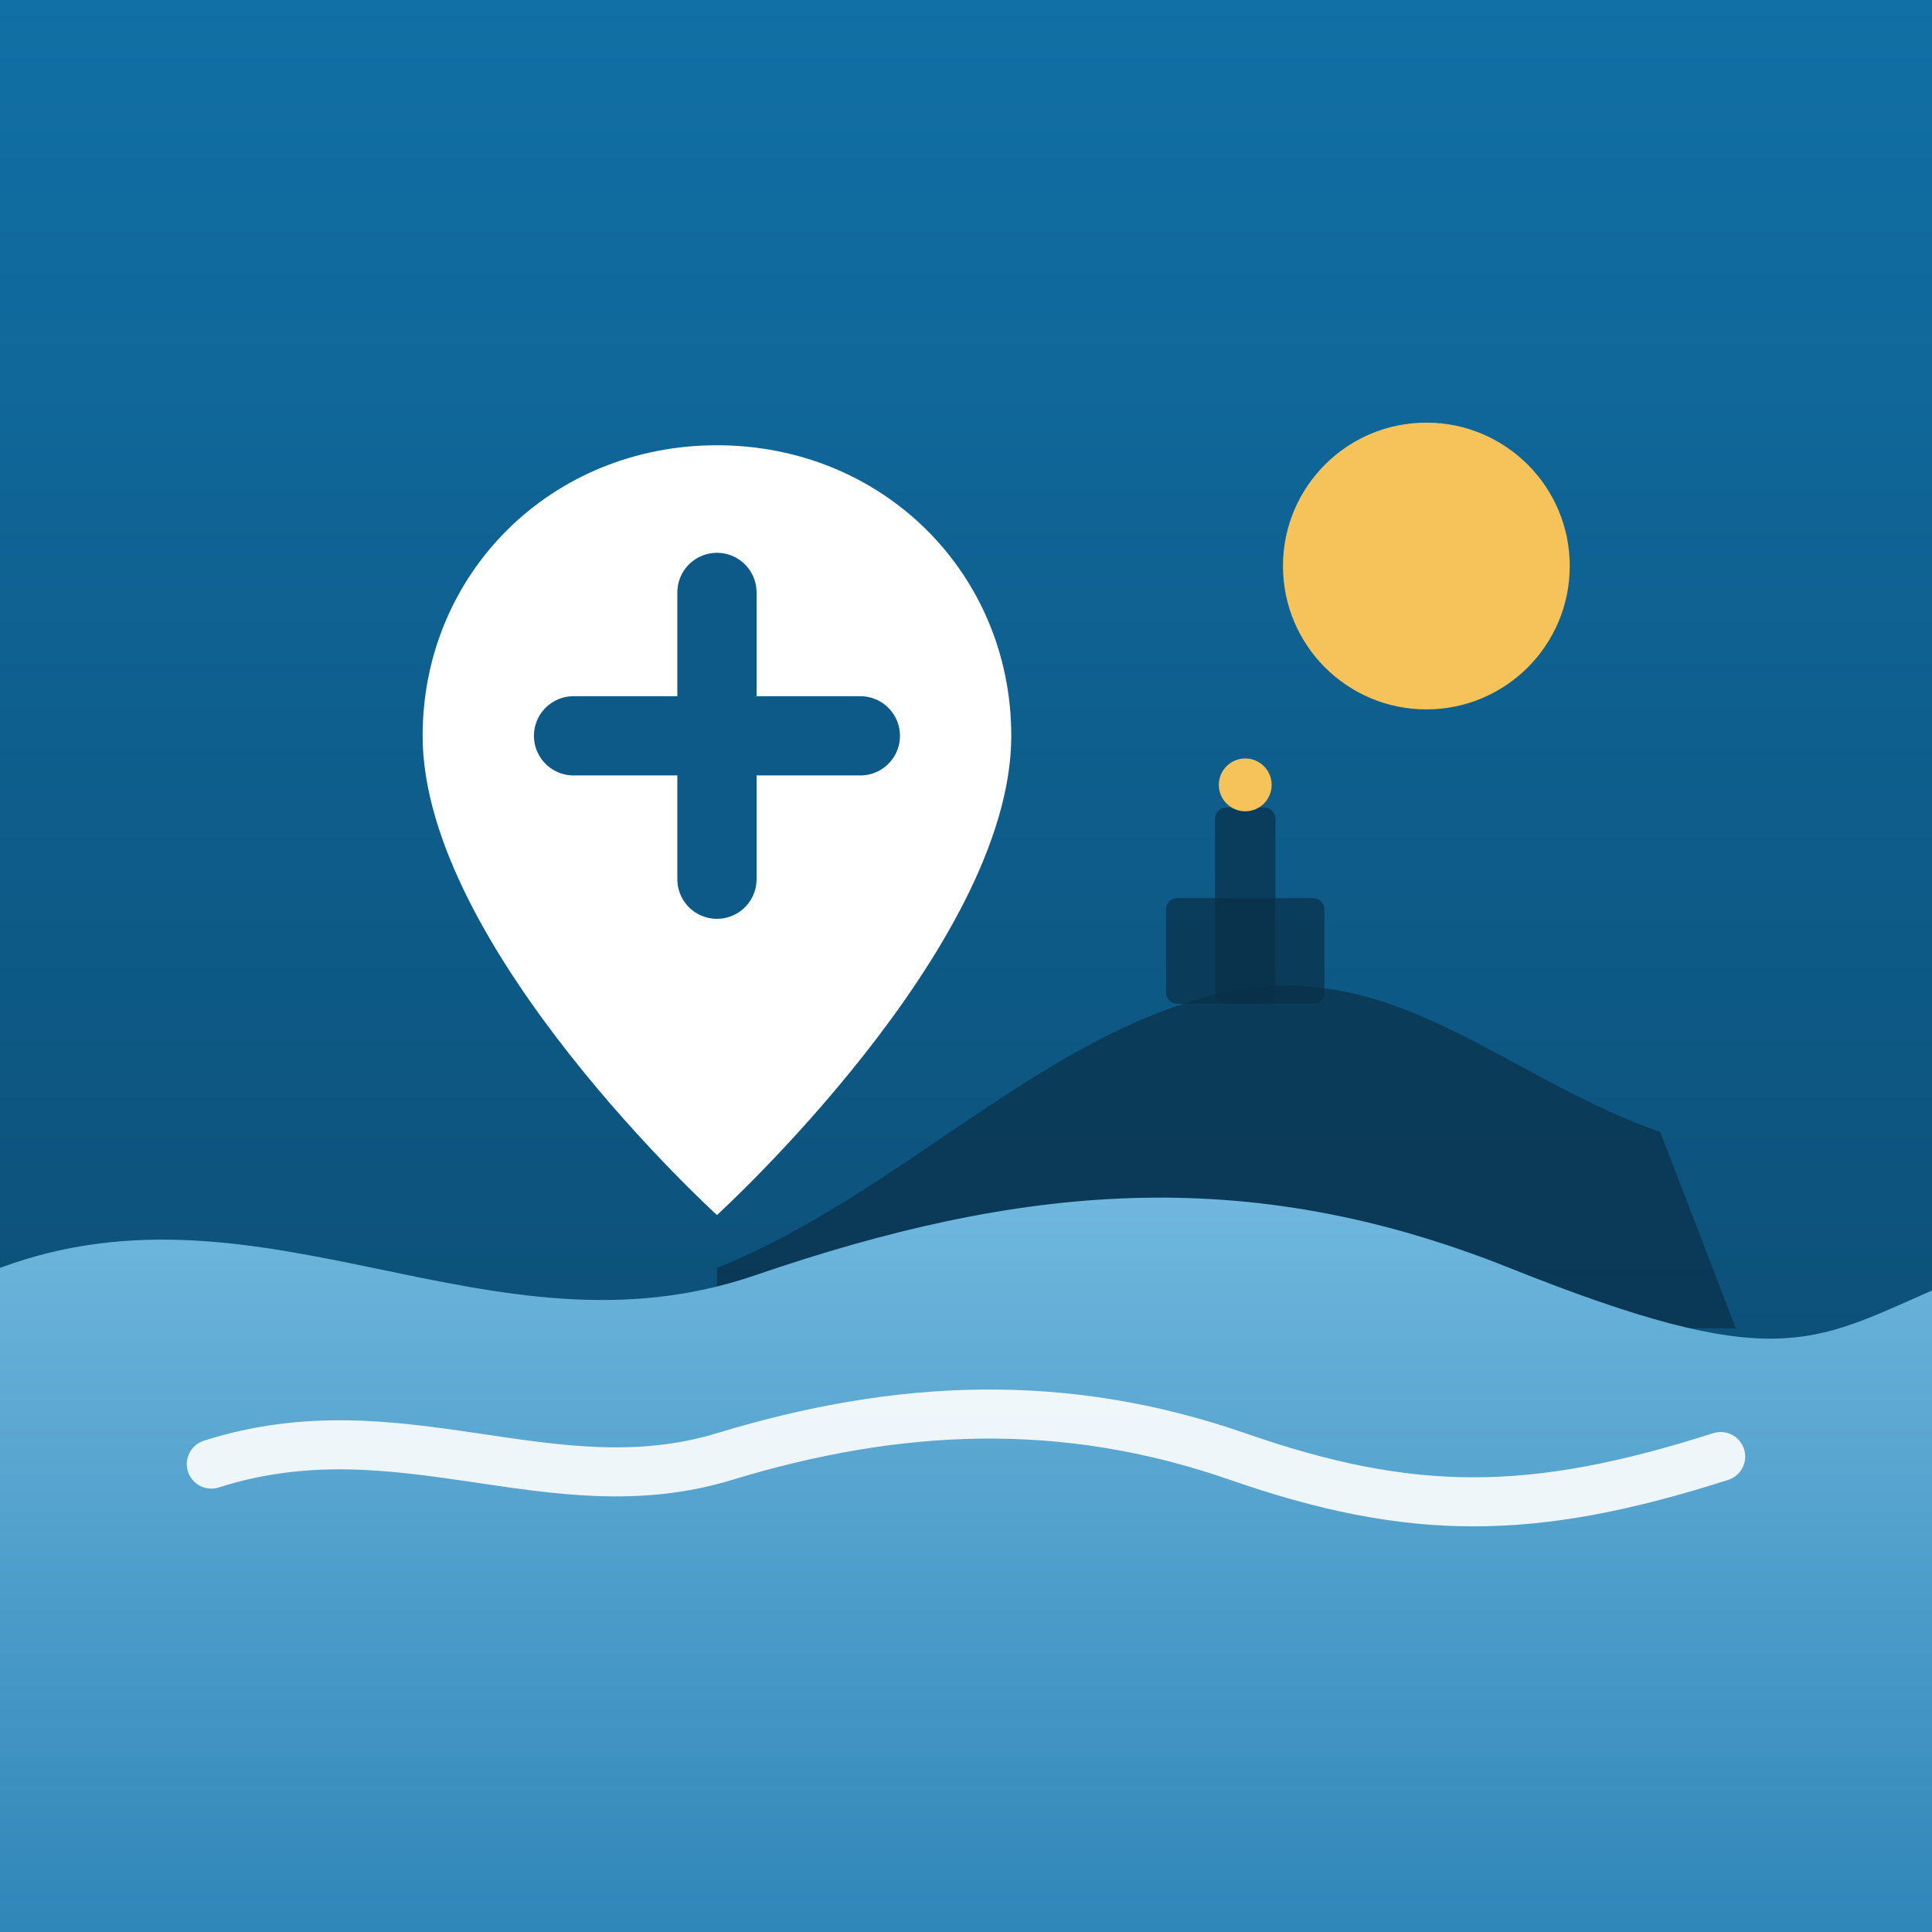
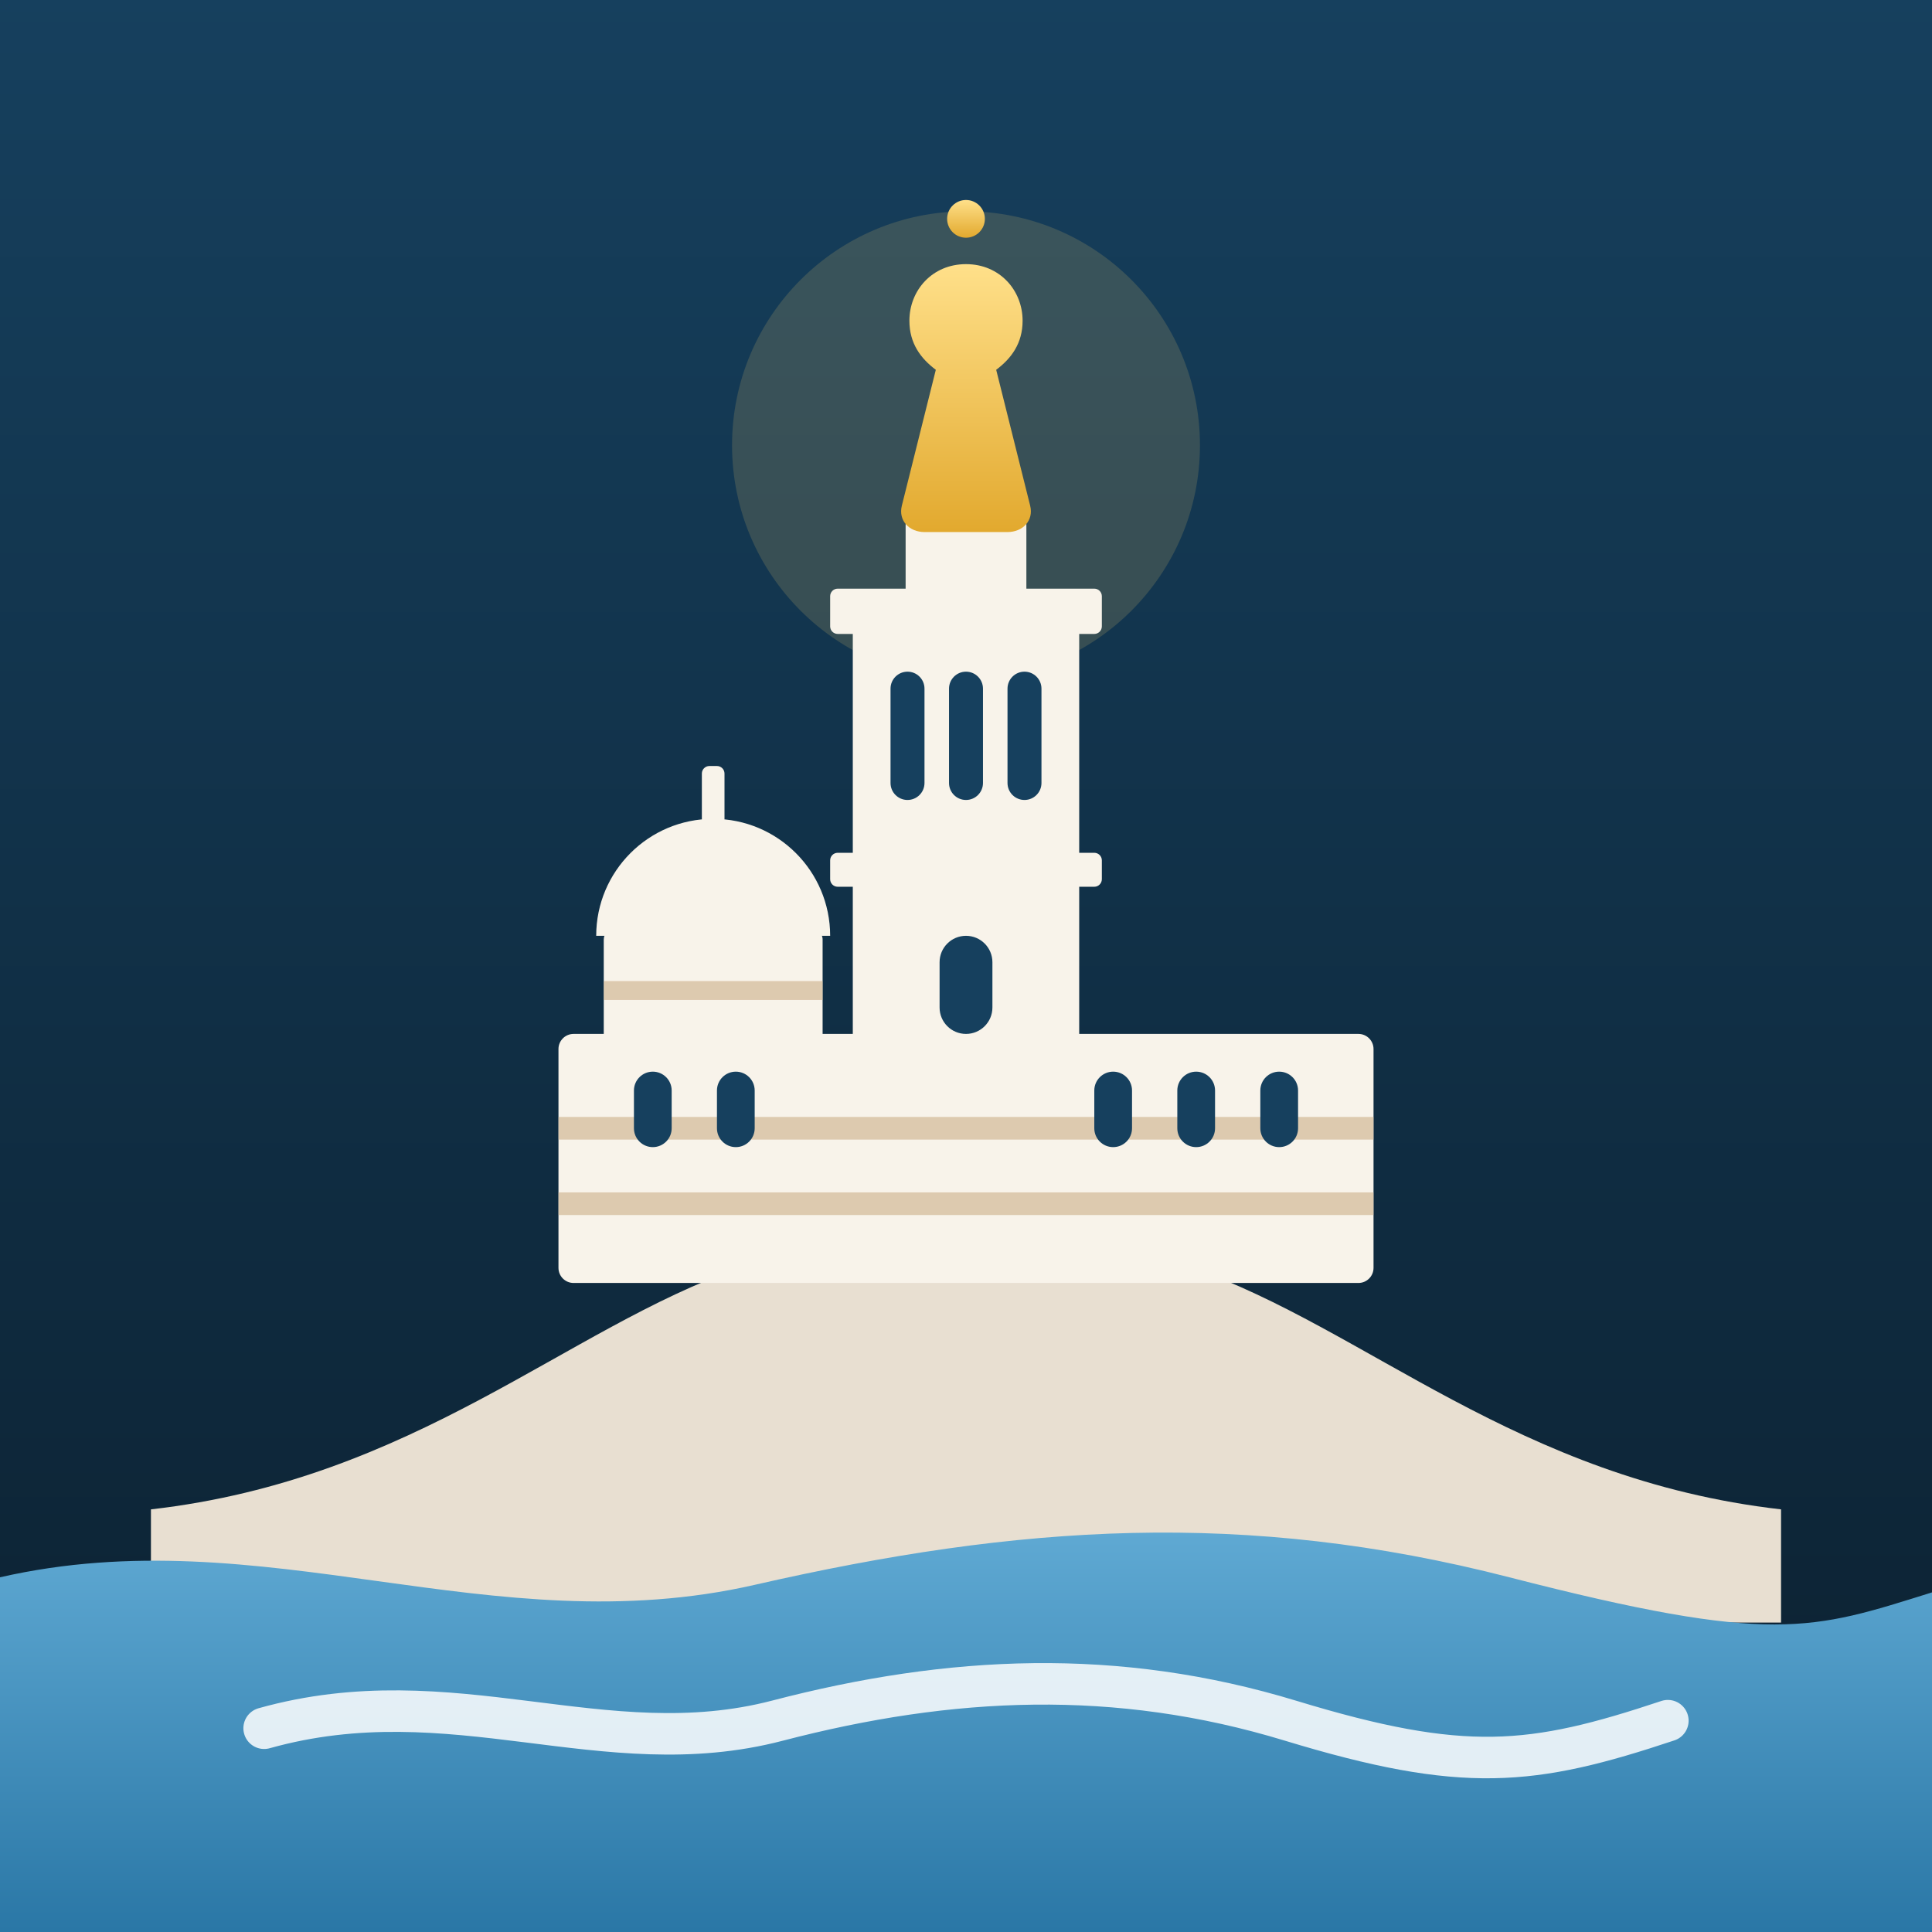
<svg xmlns="http://www.w3.org/2000/svg" viewBox="0 0 512 512">
  <defs>
    <linearGradient id="bg" x1="0" y1="0" x2="0" y2="1">
-       <stop offset="0" stop-color="#1170a6" />
-       <stop offset="1" stop-color="#0a4366" />
+       <stop offset="0" stop-color="#16405e" />
+       <stop offset="1" stop-color="#0b1f2e" />
+     </linearGradient>
+     <linearGradient id="gold" x1="0" y1="0" x2="0" y2="1">
+       <stop offset="0" stop-color="#ffe08a" />
+       <stop offset="1" stop-color="#e2a92e" />
    </linearGradient>
    <linearGradient id="sea" x1="0" y1="0" x2="0" y2="1">
-       <stop offset="0" stop-color="#6fb7de" />
-       <stop offset="1" stop-color="#2f86b8" />
+       <stop offset="0" stop-color="#5fa9d3" />
+       <stop offset="1" stop-color="#2a77a6" />
    </linearGradient>
  </defs>
  <rect width="512" height="512" fill="url(#bg)" />
-   <circle cx="378" cy="150" r="38" fill="#f6c25a" />
-   <path d="M190 336 C240 316 280 270 330 262 C372 256 400 286 440 300 L460 352 L190 352Z" fill="#082f47" opacity=".7" />
-   <rect x="322" y="214" width="16" height="52" rx="3" fill="#082f47" opacity=".7" />
-   <rect x="309" y="238" width="42" height="28" rx="3" fill="#082f47" opacity=".7" />
-   <circle cx="330" cy="208" r="7" fill="#f6c25a" />
-   <path d="M0 336 C70 310 130 362 200 338 S330 308 400 336 S480 356 512 342 V512 H0Z" fill="url(#sea)" />
-   <path d="M56 388 C106 372 146 400 192 386 S282 370 328 386 S406 402 456 386" fill="none" stroke="#ffffff" stroke-width="13" stroke-linecap="round" opacity=".9" />
-   <path d="M190 118 c-44 0 -78 34 -78 77 c0 56 78 127 78 127 s78 -71 78 -127 c0 -43 -34 -77 -78 -77z" fill="#ffffff" />
-   <path d="M190 157 v76 M152 195 h76" stroke="#0d5a88" stroke-width="21" stroke-linecap="round" />
+   <circle cx="256" cy="118" r="62" fill="#ffd36b" opacity=".16" />
+   <path d="M40 400 C110 392 150 352 196 336 L316 336 C362 352 402 392 472 400 L472 430 L40 430Z" fill="#f2e8d8" opacity=".95" />
+   <g fill="#f8f3ea">
+     <rect x="148" y="274" width="216" height="66" rx="4" />
+     <rect x="160" y="246" width="58" height="32" rx="3" />
+     <path d="M158 248 a31 31 0 0 1 62 0Z" />
+     <rect x="186" y="203" width="6" height="16" rx="2" />
+     <rect x="226" y="164" width="60" height="116" rx="3" />
+     <rect x="220" y="226" width="72" height="9" rx="2" />
+     <rect x="220" y="156" width="72" height="12" rx="2" />
+     <rect x="240" y="136" width="32" height="24" rx="3" />
+   </g>
+   <g fill="#c7a77e" opacity=".55">
+     <rect x="148" y="296" width="216" height="6" />
+     <rect x="148" y="316" width="216" height="6" />
+     <rect x="160" y="260" width="58" height="5" />
+   </g>
+   <g fill="#16405e">
+     <rect x="236" y="178" width="9" height="34" rx="4.5" />
+     <rect x="251.5" y="178" width="9" height="34" rx="4.5" />
+     <rect x="267" y="178" width="9" height="34" rx="4.5" />
+     <rect x="249" y="248" width="14" height="26" rx="7" />
+     <rect x="290" y="284" width="10" height="20" rx="5" />
+     <rect x="312" y="284" width="10" height="20" rx="5" />
+     <rect x="334" y="284" width="10" height="20" rx="5" />
+     <rect x="168" y="284" width="10" height="20" rx="5" />
+     <rect x="190" y="284" width="10" height="20" rx="5" />
+   </g>
+   <g fill="url(#gold)">
+     <path d="M256 70 c-9 0-15 7-15 15 c0 6 3 10 7 13 l-9 36 c-1 4 2 7 6 7 h22 c4 0 7-3 6-7 l-9-36 c4-3 7-7 7-13 c0-8-6-15-15-15z" />
+     <circle cx="256" cy="58" r="5" />
+   </g>
+   <path d="M0 418 C70 402 130 436 200 420 S330 400 400 418 S480 432 512 422 V512 H0Z" fill="url(#sea)" />
+   <path d="M70 458 C120 444 160 468 206 456 S296 442 342 456 S406 468 442 456" fill="none" stroke="#ffffff" stroke-width="11" stroke-linecap="round" opacity=".85" />
</svg>
